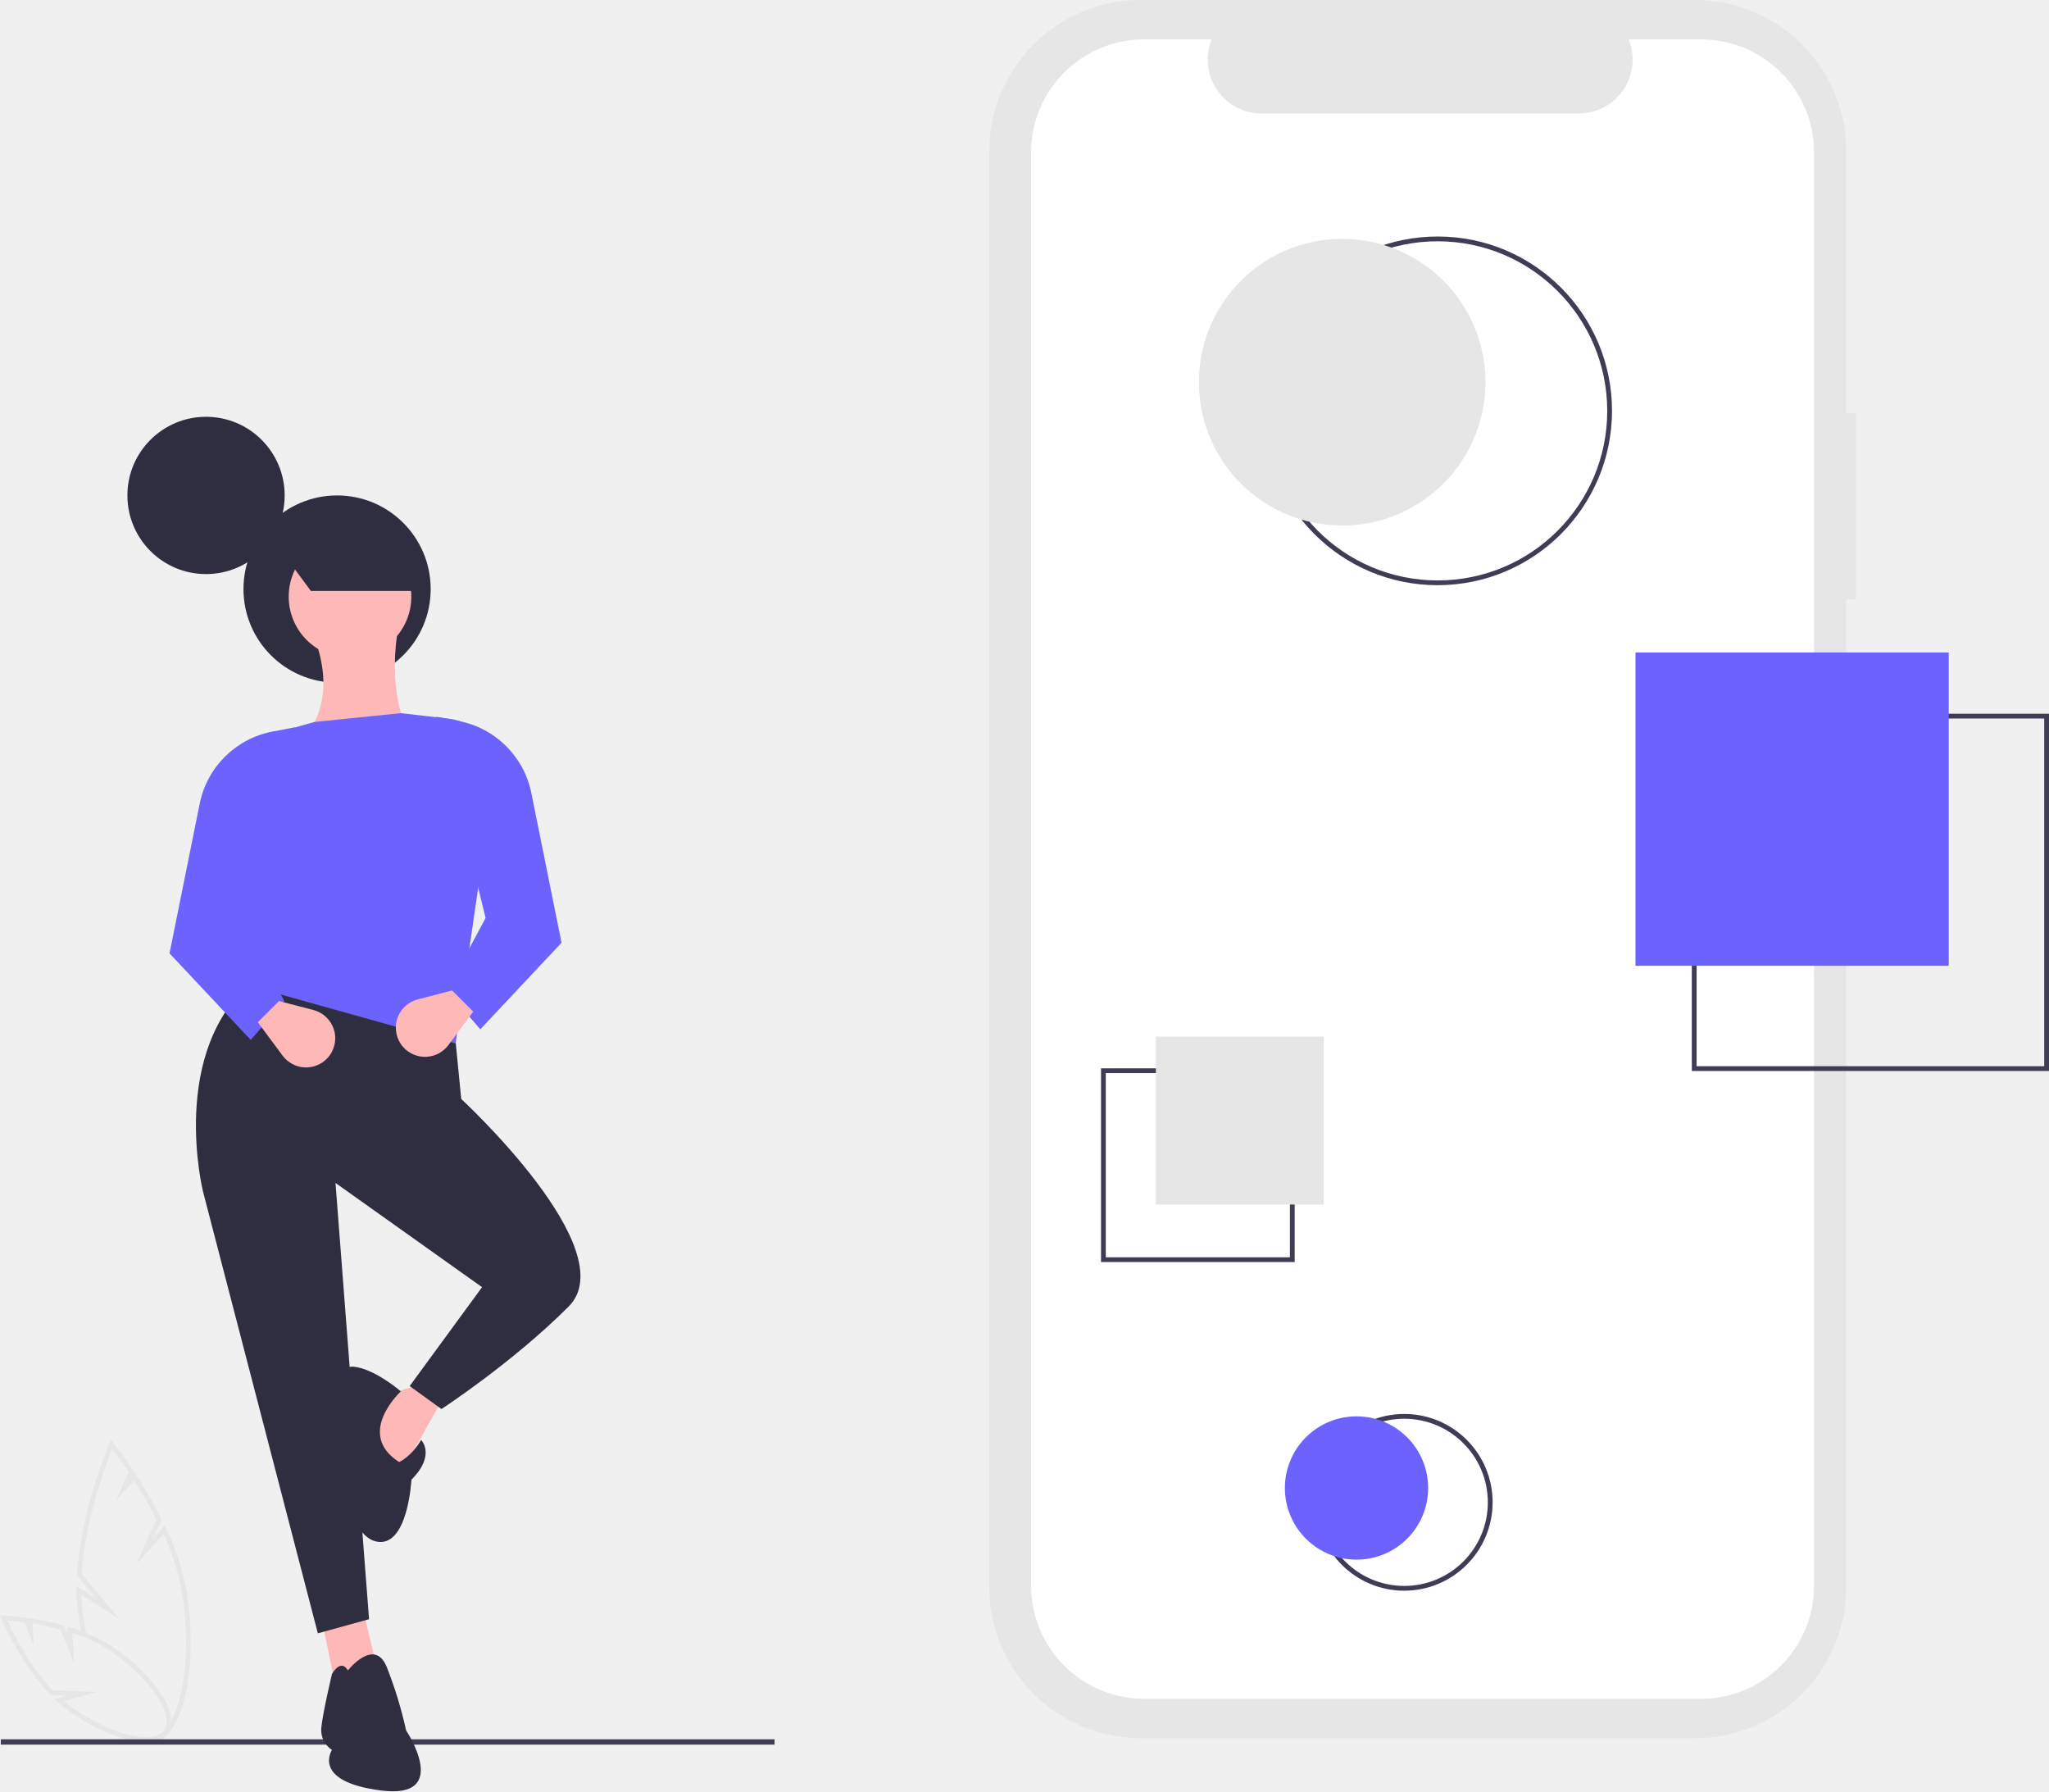
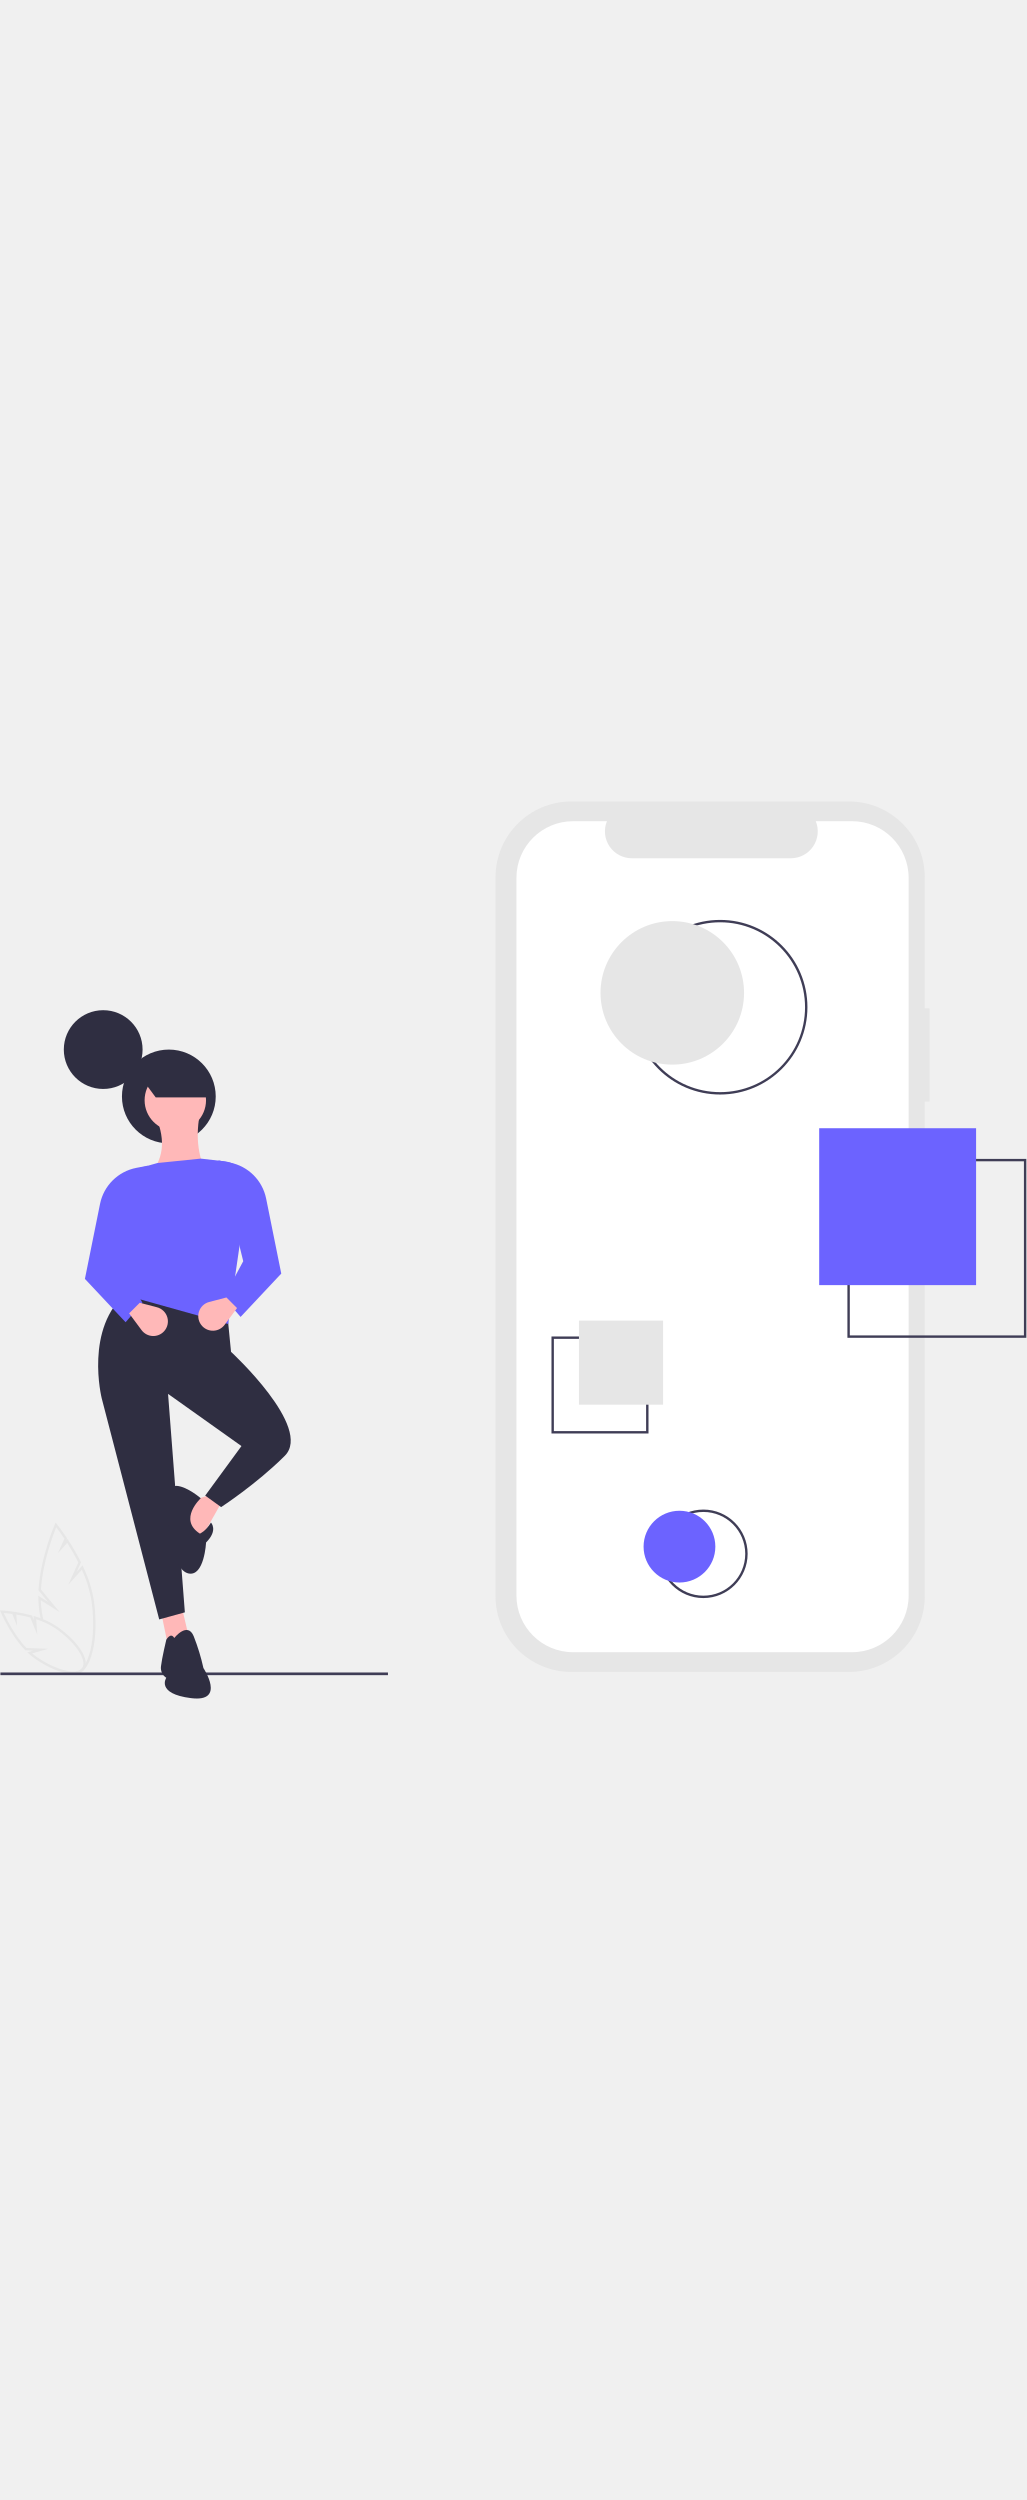
- <svg xmlns="http://www.w3.org/2000/svg" id="ae172ca5-b526-4039-8daf-e6c3aac0c67e" data-name="Layer 1" width="858.081" height="750.015" viewBox="0 0 858.081 750.015">
+ <svg xmlns="http://www.w3.org/2000/svg" id="ae172ca5-b526-4039-8daf-e6c3aac0c67e" data-name="Layer 1" width="390" height="950" viewBox="0 0 858.081 750.015">
  <path d="M249.566,743.898a102.532,102.532,0,0,0-8.998-28.887l-.643-1.33-4.776,5.296,3.539-7.888-.231-.458a188.613,188.613,0,0,0-10.368-17.989l-.702-1.074-.936,1.038.655-1.461-.328-.492c-4.686-7.029-8.286-11.474-8.322-11.519l-1.018-1.253-.655,1.494c-.12.274-12.019,27.692-13.595,54.786l-.025.422,8.008,9.68-8.167-5.127.014,1.861a79.262,79.262,0,0,0,.649,9.522q.54,4.075,1.27,7.957a4.243,4.243,0,0,1,2.172.677q-.846-4.338-1.46-8.916c-.315-2.437-.514-4.912-.593-7.381l15.797,9.918-15.644-18.909c1.424-22.907,10.265-45.986,12.747-52.078,1.332,1.728,3.845,5.081,6.851,9.561l-5.464,12.182,7.791-8.638a186.512,186.512,0,0,1,9.322,16.252l-8.415,18.758,11.377-12.615a100.382,100.382,0,0,1,8.171,26.92c1.991,15.041,1.603,29.49-1.095,40.686-2.583,10.725-7.137,17.317-12.493,18.087a8.466,8.466,0,0,1-3.3-.196,4.898,4.898,0,0,1-2.961.904h-.292a11.607,11.607,0,0,0,5.424,1.457,9.84,9.84,0,0,0,1.403-.101c6.297-.904,11.326-7.881,14.159-19.643C251.191,773.952,251.595,759.221,249.566,743.898Z" transform="translate(-170.9597 -74.99261)" fill="#e6e6e6" />
  <path d="M231.943,804.354c-8.237,0-20.113-4.531-31.892-12.779a50.891,50.891,0,0,1-4.957-3.985l-1.319-1.205,4.988-1.437-6.642-.243-.28-.294c-12.45-13.039-20.198-31.457-20.275-31.641l-.605-1.455,1.574.071c.157.007,3.899.184,9.524.981l.351.05v-.003l1.233.188a123.751,123.751,0,0,1,13.629,2.864l.479.13,1.497,3.687-.227-3.307,1.373.396a66.228,66.228,0,0,1,18.328,8.497c17.914,12.544,27.826,28.222,22.586,35.704C239.516,803.132,236.219,804.353,231.943,804.354Zm-34.143-17.048c1.094.927,2.233,1.809,3.401,2.632,16.407,11.489,34.023,15.834,38.468,9.489,4.444-6.346-5.666-21.415-22.075-32.905a64.161,64.161,0,0,0-16.381-7.814l.887,12.917-5.828-14.355c-3.838-1.019-7.765-1.856-11.696-2.496l.644,9.375-4.011-9.88c-3.108-.427-5.613-.658-7.137-.776,2.078,4.562,8.943,18.651,18.937,29.244l18.33.671Z" transform="translate(-170.9597 -74.99261)" fill="#e6e6e6" />
  <rect x="0.337" y="728.233" width="324.033" height="2.241" fill="#3f3d56" />
  <path d="M948.145,247.94H944.146V138.395a63.402,63.402,0,0,0-63.402-63.402H648.657a63.402,63.402,0,0,0-63.402,63.402V739.369a63.402,63.402,0,0,0,63.402,63.402H880.744a63.402,63.402,0,0,0,63.402-63.402V325.916h3.999Z" transform="translate(-170.9597 -74.99261)" fill="#e6e6e6" />
  <path d="M883.302,91.488h-30.295a22.495,22.495,0,0,1-20.827,30.991H699.221a22.495,22.495,0,0,1-20.827-30.991H650.098A47.348,47.348,0,0,0,602.75,138.835V738.928a47.348,47.348,0,0,0,47.348,47.348H883.302a47.348,47.348,0,0,0,47.348-47.348h0V138.835a47.348,47.348,0,0,0-47.348-47.348Z" transform="translate(-170.9597 -74.99261)" fill="#fff" />
  <path d="M773.04,320.016a73,73,0,1,1,73-73A73.083,73.083,0,0,1,773.04,320.016Zm0-144a71,71,0,1,0,71,71A71.081,71.081,0,0,0,773.04,176.016Z" transform="translate(-170.9597 -74.99261)" fill="#3f3d56" />
  <path d="M759.04,741.016a37,37,0,1,1,37-37A37.041,37.041,0,0,1,759.04,741.016Zm0-72a35,35,0,1,0,35,35A35.04,35.04,0,0,0,759.04,669.016Z" transform="translate(-170.9597 -74.99261)" fill="#3f3d56" />
  <path d="M1029.04,523.411H879.461V373.833h149.579Zm-147.579-2h145.579V375.833H881.461Z" transform="translate(-170.9597 -74.99261)" fill="#3f3d56" />
  <path d="M713.153,603.412h-81.112V522.3h81.112Zm-79.112-2h77.112V524.3h-77.112Z" transform="translate(-170.9597 -74.99261)" fill="#3f3d56" />
  <circle cx="86.279" cy="207.438" r="32.928" fill="#2f2e41" />
  <circle cx="141.16" cy="246.638" r="39.2" fill="#2f2e41" />
  <path d="M357.312,659.033l-19.227,34.017S312.942,667.907,326.253,661.252l20.706-6.655Z" transform="translate(-170.9597 -74.99261)" fill="#ffb8b8" />
  <polygon points="152.335 674.998 158.251 700.141 140.503 706.057 134.587 677.217 152.335 674.998" fill="#ffb8b8" />
  <path d="M360.301,496.233l3.812,38.897s68.627,63.265,44.964,86.928-53.244,42.891-53.244,42.891l-13.311-9.613L372.841,613.924,311.463,570.294,325.513,752.949l-21.445,5.916-48.067-184.874s-14.79-59.16,21.445-88.739Z" transform="translate(-170.9597 -74.99261)" fill="#2f2e41" />
  <path d="M316.639,774.394s11.092-14.05,16.269-1.479a175.693,175.693,0,0,1,8.134,26.622s19.227,28.84-10.353,25.143S309.984,807.672,309.984,807.672a9.903,9.903,0,0,1-4.437-9.613c.739-6.655,4.437-22.185,4.437-22.185S313.682,769.218,316.639,774.394Z" transform="translate(-170.9597 -74.99261)" fill="#2f2e41" />
  <path d="M347.329,677.89s6.286,6.286-4.067,16.639c0,0-1.479,28.84-14.79,25.882s-17.748-39.193-16.269-42.891-2.218-31.059,6.655-30.319,19.966,10.353,19.966,10.353-19.227,17.748-.74,29.58C338.085,687.134,342.892,685.285,347.329,677.89Z" transform="translate(-170.9597 -74.99261)" fill="#2f2e41" />
  <path d="M292.236,392.076l56.202,1.479c-12.385-17.576-14.716-38.31-9.613-61.378l-36.975,7.395C308.97,358.398,309.093,374.548,292.236,392.076Z" transform="translate(-170.9597 -74.99261)" fill="#ffb8b8" />
  <path d="M274.488,487.47l87.26,24.403,16.747-115.368a22.209,22.209,0,0,0-19.616-20.603l-20.055-2.314-36.235,3.697L285.451,382.129A22.128,22.128,0,0,0,269.364,404.421Z" transform="translate(-170.9597 -74.99261)" fill="#6c63ff" />
  <path d="M358.051,489.689l14.05,16.269,34.017-36.235-12.647-62.706a38.43,38.43,0,0,0-30.444-30.147l-9.414-1.803,20.706,84.302Z" transform="translate(-170.9597 -74.99261)" fill="#6c63ff" />
  <path d="M358.748,512.557l10.395-13.994-8.874-8.874-14.413,3.76a12.218,12.218,0,0,0-5.933,20.066l0,0A12.218,12.218,0,0,0,358.748,512.557Z" transform="translate(-170.9597 -74.99261)" fill="#ffb8b8" />
  <path d="M290.018,494.126l-14.05,16.269-34.017-36.235,12.647-62.706a38.43,38.43,0,0,1,30.444-30.147l9.414-1.803-20.706,84.302Z" transform="translate(-170.9597 -74.99261)" fill="#6c63ff" />
  <path d="M289.321,516.994l-10.395-13.994,8.874-8.874,14.413,3.76a12.218,12.218,0,0,1,5.933,20.066l0,0A12.218,12.218,0,0,1,289.321,516.994Z" transform="translate(-170.9597 -74.99261)" fill="#ffb8b8" />
  <circle cx="146.579" cy="249.809" r="25.673" fill="#ffb8b8" />
  <path d="M345.048,322.415H301.143L287.815,304.383c13.112-11.477,29.523-13.534,47.824-10.192Z" transform="translate(-170.9597 -74.99261)" fill="#2f2e41" />
  <circle cx="562.081" cy="160.023" r="60" fill="#e6e6e6" />
  <rect x="684.905" y="273.194" width="131.181" height="131.181" fill="#6c63ff" />
  <rect x="655.016" y="509.016" width="70.322" height="70.322" transform="translate(1209.394 1013.36) rotate(-180)" fill="#e6e6e6" />
  <circle cx="568.081" cy="623.023" r="30" fill="#6c63ff" />
</svg>
